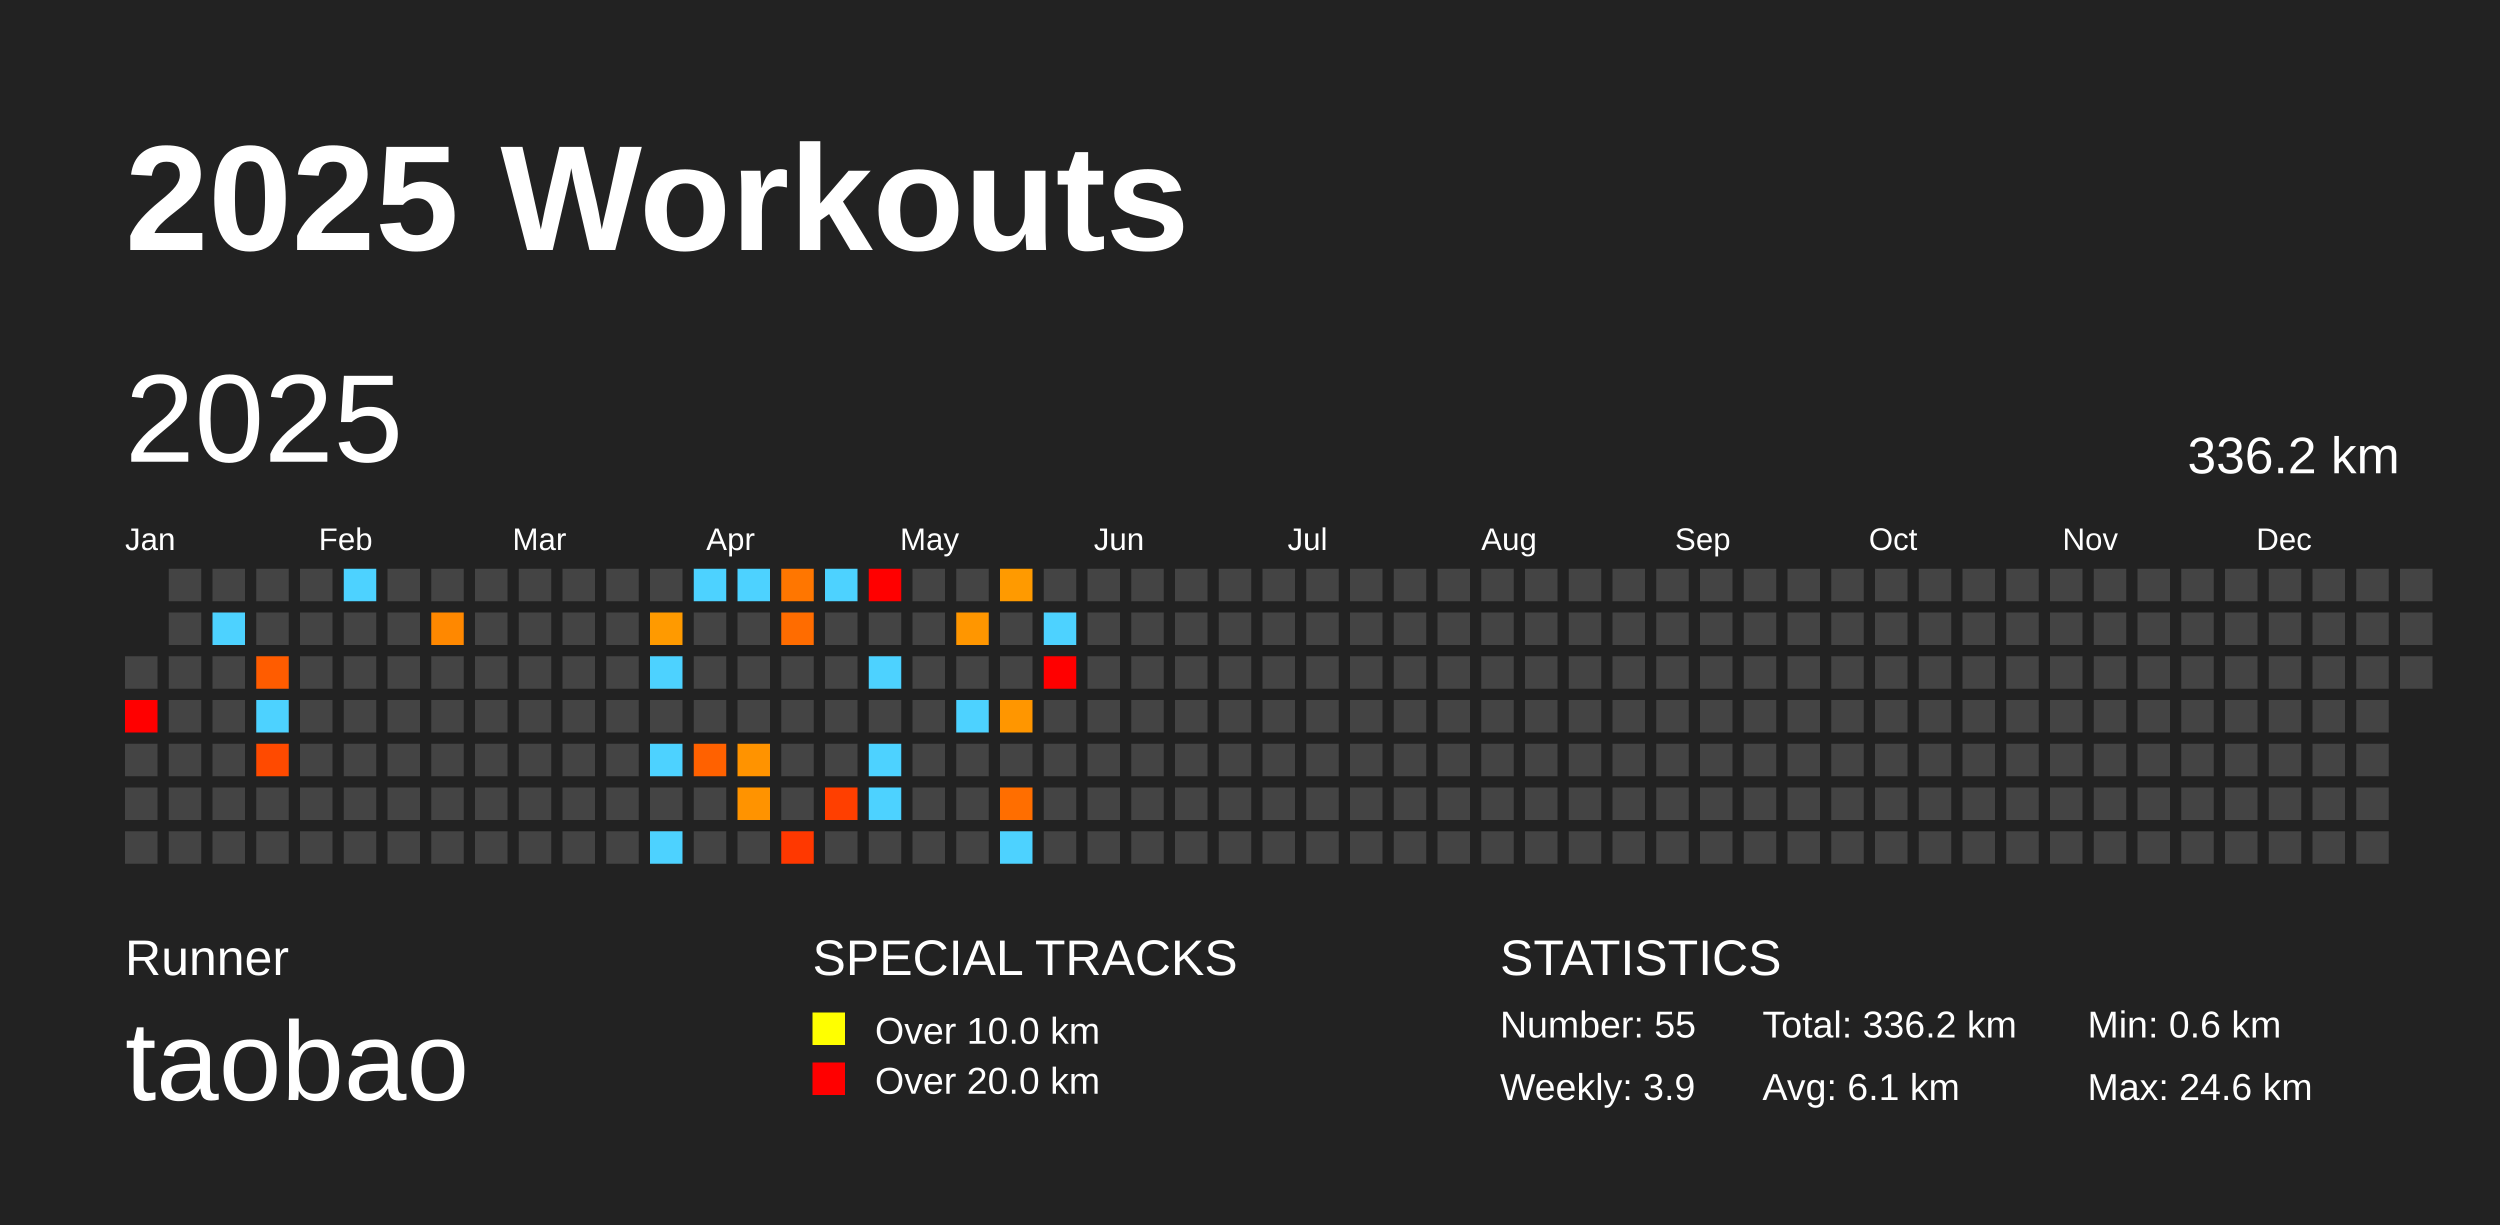
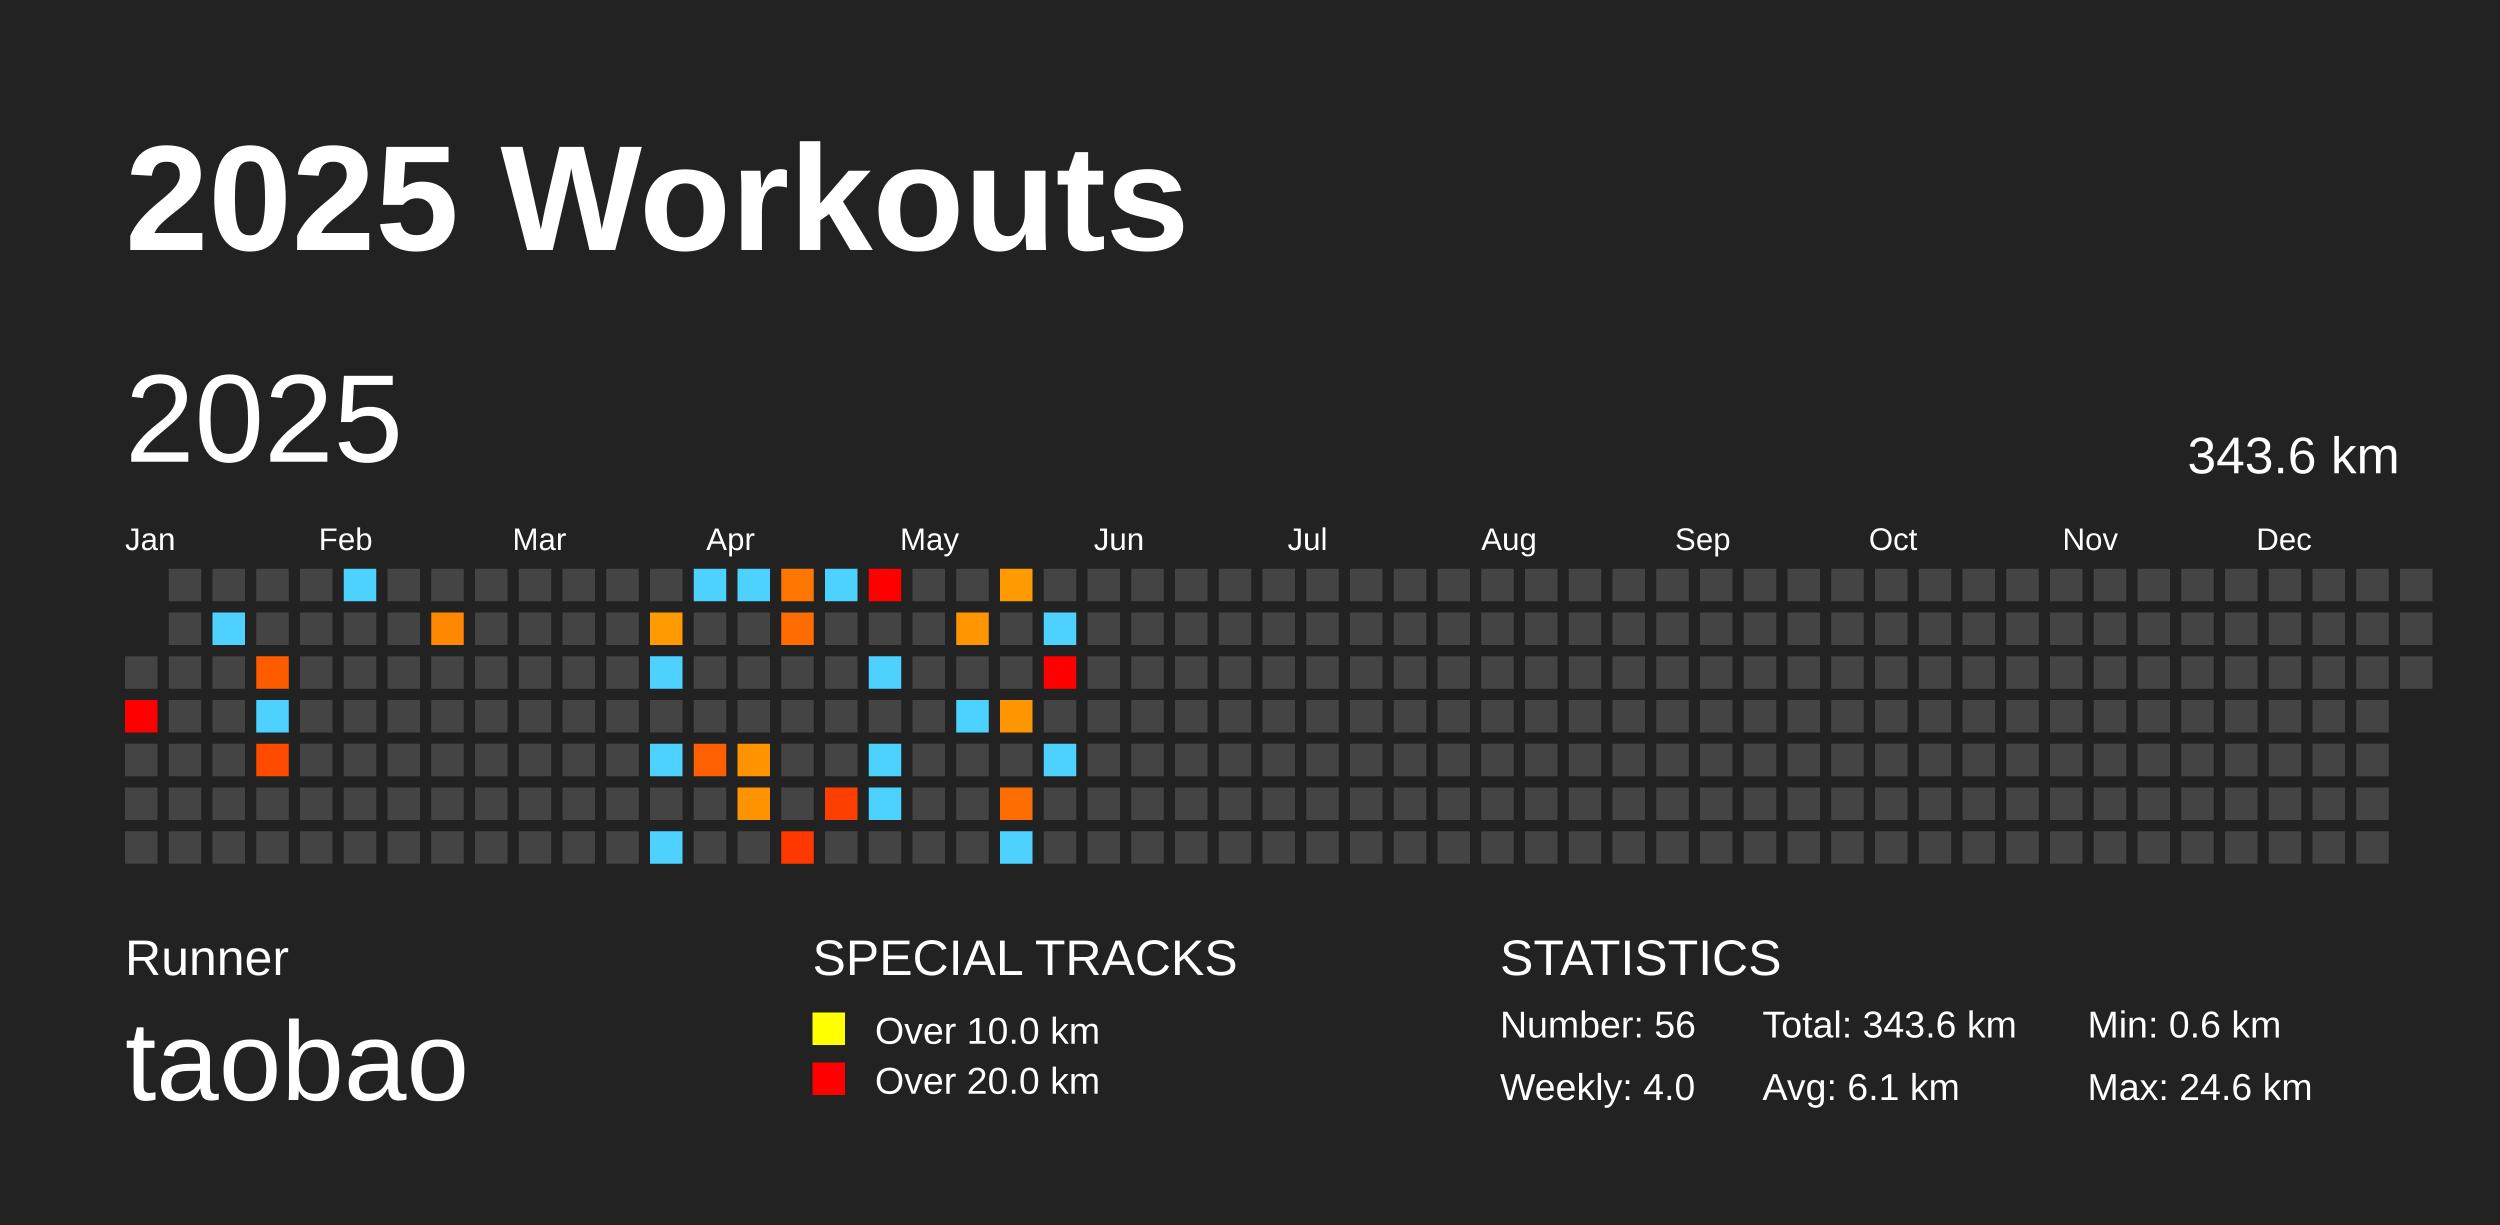
<svg xmlns="http://www.w3.org/2000/svg" baseProfile="full" height="98mm" version="1.1" viewBox="0,0,200,98" width="200mm">
  <defs />
  <rect fill="#222222" height="98" width="200" x="0" y="0" />
  <text fill="#FFFFFF" style="font-size:12px; font-family:Arial; font-weight:bold;" x="10" y="20">2025 Workouts</text>
  <text fill="#FFFFFF" style="font-size:4px; font-family:Arial" x="10" y="78">Runner</text>
  <text fill="#FFFFFF" style="font-size:9px; font-family:Arial" x="10" y="88">taobao</text>
  <text fill="#FFFFFF" style="font-size:4px; font-family:Arial" x="65" y="78">SPECIAL TRACKS</text>
  <rect fill="yellow" height="2.6" width="2.6" x="65" y="81" />
  <text fill="#FFFFFF" style="font-size:3px; font-family:Arial" x="70" y="83.5">Over 10.0 km</text>
  <rect fill="red" height="2.6" width="2.6" x="65" y="85" />
  <text fill="#FFFFFF" style="font-size:3px; font-family:Arial" x="70" y="87.5">Over 20.0 km</text>
  <text fill="#FFFFFF" style="font-size:4px; font-family:Arial" x="120" y="78">STATISTICS</text>
-   <text fill="#FFFFFF" style="font-size:3px; font-family:Arial" x="120" y="83">Number: 55</text>
-   <text fill="#FFFFFF" style="font-size:3px; font-family:Arial" x="120" y="88">Weekly: 3.9</text>
-   <text fill="#FFFFFF" style="font-size:3px; font-family:Arial" x="141" y="83">Total: 336.2 km</text>
+   <text fill="#FFFFFF" style="font-size:3px; font-family:Arial" x="120" y="83">Number: 56</text>
+   <text fill="#FFFFFF" style="font-size:3px; font-family:Arial" x="120" y="88">Weekly: 4.0</text>
+   <text fill="#FFFFFF" style="font-size:3px; font-family:Arial" x="141" y="83">Total: 343.6 km</text>
  <text fill="#FFFFFF" style="font-size:3px; font-family:Arial" x="141" y="88">Avg: 6.1 km</text>
  <text fill="#FFFFFF" style="font-size:3px; font-family:Arial" x="167" y="83">Min: 0.6 km</text>
  <text fill="#FFFFFF" style="font-size:3px; font-family:Arial" x="167" y="88">Max: 24.6 km</text>
  <text dominant-baseline="hanging" fill="#FFFFFF" style="font-size:10.0px; font-family:Arial;" x="10" y="30">2025</text>
-   <text dominant-baseline="hanging" fill="#FFFFFF" style="font-size:4.125px; font-family:Arial;" x="175" y="35">336.2 km</text>
+   <text dominant-baseline="hanging" fill="#FFFFFF" style="font-size:4.125px; font-family:Arial;" x="175" y="35">343.6 km</text>
  <text fill="#FFFFFF" style="font-size:2.5px; font-family:Arial" x="10.0" y="44">Jan</text>
  <text fill="#FFFFFF" style="font-size:2.5px; font-family:Arial" x="25.5" y="44">Feb</text>
  <text fill="#FFFFFF" style="font-size:2.5px; font-family:Arial" x="41.0" y="44">Mar</text>
  <text fill="#FFFFFF" style="font-size:2.5px; font-family:Arial" x="56.5" y="44">Apr</text>
  <text fill="#FFFFFF" style="font-size:2.5px; font-family:Arial" x="72.0" y="44">May</text>
  <text fill="#FFFFFF" style="font-size:2.5px; font-family:Arial" x="87.5" y="44">Jun</text>
  <text fill="#FFFFFF" style="font-size:2.5px; font-family:Arial" x="103.0" y="44">Jul</text>
  <text fill="#FFFFFF" style="font-size:2.5px; font-family:Arial" x="118.5" y="44">Aug</text>
  <text fill="#FFFFFF" style="font-size:2.5px; font-family:Arial" x="134.0" y="44">Sep</text>
  <text fill="#FFFFFF" style="font-size:2.5px; font-family:Arial" x="149.5" y="44">Oct</text>
  <text fill="#FFFFFF" style="font-size:2.5px; font-family:Arial" x="165.0" y="44">Nov</text>
  <text fill="#FFFFFF" style="font-size:2.5px; font-family:Arial" x="180.5" y="44">Dec</text>
  <rect fill="#444444" height="2.6" width="2.6" x="10.0" y="52.5" />
  <rect fill="red" height="2.6" width="2.6" x="10.0" y="56.0" />
  <rect fill="#444444" height="2.6" width="2.6" x="10.0" y="59.5" />
  <rect fill="#444444" height="2.6" width="2.6" x="10.0" y="63.0" />
  <rect fill="#444444" height="2.6" width="2.6" x="10.0" y="66.5" />
  <rect fill="#444444" height="2.6" width="2.6" x="13.5" y="45.5" />
  <rect fill="#444444" height="2.6" width="2.6" x="13.5" y="49.0" />
  <rect fill="#444444" height="2.6" width="2.6" x="13.5" y="52.5" />
  <rect fill="#444444" height="2.6" width="2.6" x="13.5" y="56.0" />
  <rect fill="#444444" height="2.6" width="2.6" x="13.5" y="59.5" />
  <rect fill="#444444" height="2.6" width="2.6" x="13.5" y="63.0" />
  <rect fill="#444444" height="2.6" width="2.6" x="13.5" y="66.5" />
  <rect fill="#444444" height="2.6" width="2.6" x="17.0" y="45.5" />
  <rect fill="#4dd2ff" height="2.6" width="2.6" x="17.0" y="49.0" />
  <rect fill="#444444" height="2.6" width="2.6" x="17.0" y="52.5" />
  <rect fill="#444444" height="2.6" width="2.6" x="17.0" y="56.0" />
  <rect fill="#444444" height="2.6" width="2.6" x="17.0" y="59.5" />
  <rect fill="#444444" height="2.6" width="2.6" x="17.0" y="63.0" />
  <rect fill="#444444" height="2.6" width="2.6" x="17.0" y="66.5" />
  <rect fill="#444444" height="2.6" width="2.6" x="20.5" y="45.5" />
  <rect fill="#444444" height="2.6" width="2.6" x="20.5" y="49.0" />
  <rect fill="#ff5c00" height="2.6" width="2.6" x="20.5" y="52.5" />
  <rect fill="#4dd2ff" height="2.6" width="2.6" x="20.5" y="56.0" />
  <rect fill="#ff4a00" height="2.6" width="2.6" x="20.5" y="59.5" />
  <rect fill="#444444" height="2.6" width="2.6" x="20.5" y="63.0" />
  <rect fill="#444444" height="2.6" width="2.6" x="20.5" y="66.5" />
  <rect fill="#444444" height="2.6" width="2.6" x="24.0" y="45.5" />
  <rect fill="#444444" height="2.6" width="2.6" x="24.0" y="49.0" />
  <rect fill="#444444" height="2.6" width="2.6" x="24.0" y="52.5" />
  <rect fill="#444444" height="2.6" width="2.6" x="24.0" y="56.0" />
  <rect fill="#444444" height="2.6" width="2.6" x="24.0" y="59.5" />
  <rect fill="#444444" height="2.6" width="2.6" x="24.0" y="63.0" />
  <rect fill="#444444" height="2.6" width="2.6" x="24.0" y="66.5" />
  <rect fill="#4dd2ff" height="2.6" width="2.6" x="27.5" y="45.5" />
  <rect fill="#444444" height="2.6" width="2.6" x="27.5" y="49.0" />
  <rect fill="#444444" height="2.6" width="2.6" x="27.5" y="52.5" />
  <rect fill="#444444" height="2.6" width="2.6" x="27.5" y="56.0" />
  <rect fill="#444444" height="2.6" width="2.6" x="27.5" y="59.5" />
  <rect fill="#444444" height="2.6" width="2.6" x="27.5" y="63.0" />
  <rect fill="#444444" height="2.6" width="2.6" x="27.5" y="66.5" />
  <rect fill="#444444" height="2.6" width="2.6" x="31.0" y="45.5" />
  <rect fill="#444444" height="2.6" width="2.6" x="31.0" y="49.0" />
  <rect fill="#444444" height="2.6" width="2.6" x="31.0" y="52.5" />
  <rect fill="#444444" height="2.6" width="2.6" x="31.0" y="56.0" />
  <rect fill="#444444" height="2.6" width="2.6" x="31.0" y="59.5" />
  <rect fill="#444444" height="2.6" width="2.6" x="31.0" y="63.0" />
  <rect fill="#444444" height="2.6" width="2.6" x="31.0" y="66.5" />
  <rect fill="#444444" height="2.6" width="2.6" x="34.5" y="45.5" />
  <rect fill="#ff8800" height="2.6" width="2.6" x="34.5" y="49.0" />
  <rect fill="#444444" height="2.6" width="2.6" x="34.5" y="52.5" />
  <rect fill="#444444" height="2.6" width="2.6" x="34.5" y="56.0" />
  <rect fill="#444444" height="2.6" width="2.6" x="34.5" y="59.5" />
  <rect fill="#444444" height="2.6" width="2.6" x="34.5" y="63.0" />
  <rect fill="#444444" height="2.6" width="2.6" x="34.5" y="66.5" />
  <rect fill="#444444" height="2.6" width="2.6" x="38.0" y="45.5" />
  <rect fill="#444444" height="2.6" width="2.6" x="38.0" y="49.0" />
  <rect fill="#444444" height="2.6" width="2.6" x="38.0" y="52.5" />
  <rect fill="#444444" height="2.6" width="2.6" x="38.0" y="56.0" />
  <rect fill="#444444" height="2.6" width="2.6" x="38.0" y="59.5" />
  <rect fill="#444444" height="2.6" width="2.6" x="38.0" y="63.0" />
  <rect fill="#444444" height="2.6" width="2.6" x="38.0" y="66.5" />
  <rect fill="#444444" height="2.6" width="2.6" x="41.5" y="45.5" />
  <rect fill="#444444" height="2.6" width="2.6" x="41.5" y="49.0" />
  <rect fill="#444444" height="2.6" width="2.6" x="41.5" y="52.5" />
  <rect fill="#444444" height="2.6" width="2.6" x="41.5" y="56.0" />
  <rect fill="#444444" height="2.6" width="2.6" x="41.5" y="59.5" />
  <rect fill="#444444" height="2.6" width="2.6" x="41.5" y="63.0" />
  <rect fill="#444444" height="2.6" width="2.6" x="41.5" y="66.5" />
  <rect fill="#444444" height="2.6" width="2.6" x="45.0" y="45.5" />
  <rect fill="#444444" height="2.6" width="2.6" x="45.0" y="49.0" />
  <rect fill="#444444" height="2.6" width="2.6" x="45.0" y="52.5" />
  <rect fill="#444444" height="2.6" width="2.6" x="45.0" y="56.0" />
  <rect fill="#444444" height="2.6" width="2.6" x="45.0" y="59.5" />
  <rect fill="#444444" height="2.6" width="2.6" x="45.0" y="63.0" />
  <rect fill="#444444" height="2.6" width="2.6" x="45.0" y="66.5" />
  <rect fill="#444444" height="2.6" width="2.6" x="48.5" y="45.5" />
  <rect fill="#444444" height="2.6" width="2.6" x="48.5" y="49.0" />
  <rect fill="#444444" height="2.6" width="2.6" x="48.5" y="52.5" />
  <rect fill="#444444" height="2.6" width="2.6" x="48.5" y="56.0" />
  <rect fill="#444444" height="2.6" width="2.6" x="48.5" y="59.5" />
  <rect fill="#444444" height="2.6" width="2.6" x="48.5" y="63.0" />
  <rect fill="#444444" height="2.6" width="2.6" x="48.5" y="66.5" />
  <rect fill="#444444" height="2.6" width="2.6" x="52.0" y="45.5" />
  <rect fill="#ff9a00" height="2.6" width="2.6" x="52.0" y="49.0" />
  <rect fill="#4dd2ff" height="2.6" width="2.6" x="52.0" y="52.5" />
  <rect fill="#444444" height="2.6" width="2.6" x="52.0" y="56.0" />
  <rect fill="#4dd2ff" height="2.6" width="2.6" x="52.0" y="59.5" />
  <rect fill="#444444" height="2.6" width="2.6" x="52.0" y="63.0" />
  <rect fill="#4dd2ff" height="2.6" width="2.6" x="52.0" y="66.5" />
  <rect fill="#4dd2ff" height="2.6" width="2.6" x="55.5" y="45.5" />
  <rect fill="#444444" height="2.6" width="2.6" x="55.5" y="49.0" />
  <rect fill="#444444" height="2.6" width="2.6" x="55.5" y="52.5" />
  <rect fill="#444444" height="2.6" width="2.6" x="55.5" y="56.0" />
  <rect fill="#ff6100" height="2.6" width="2.6" x="55.5" y="59.5" />
  <rect fill="#444444" height="2.6" width="2.6" x="55.5" y="63.0" />
  <rect fill="#444444" height="2.6" width="2.6" x="55.5" y="66.5" />
  <rect fill="#4dd2ff" height="2.6" width="2.6" x="59.0" y="45.5" />
  <rect fill="#444444" height="2.6" width="2.6" x="59.0" y="49.0" />
  <rect fill="#444444" height="2.6" width="2.6" x="59.0" y="52.5" />
  <rect fill="#444444" height="2.6" width="2.6" x="59.0" y="56.0" />
  <rect fill="#ff9300" height="2.6" width="2.6" x="59.0" y="59.5" />
  <rect fill="#ff9300" height="2.6" width="2.6" x="59.0" y="63.0" />
  <rect fill="#444444" height="2.6" width="2.6" x="59.0" y="66.5" />
  <rect fill="#ff7600" height="2.6" width="2.6" x="62.5" y="45.5" />
  <rect fill="#ff6c00" height="2.6" width="2.6" x="62.5" y="49.0" />
  <rect fill="#444444" height="2.6" width="2.6" x="62.5" y="52.5" />
  <rect fill="#444444" height="2.6" width="2.6" x="62.5" y="56.0" />
  <rect fill="#444444" height="2.6" width="2.6" x="62.5" y="59.5" />
  <rect fill="#444444" height="2.6" width="2.6" x="62.5" y="63.0" />
  <rect fill="#ff3800" height="2.6" width="2.6" x="62.5" y="66.5" />
  <rect fill="#4dd2ff" height="2.6" width="2.6" x="66.0" y="45.5" />
  <rect fill="#444444" height="2.6" width="2.6" x="66.0" y="49.0" />
  <rect fill="#444444" height="2.6" width="2.6" x="66.0" y="52.5" />
  <rect fill="#444444" height="2.6" width="2.6" x="66.0" y="56.0" />
  <rect fill="#444444" height="2.6" width="2.6" x="66.0" y="59.5" />
  <rect fill="#ff3f00" height="2.6" width="2.6" x="66.0" y="63.0" />
  <rect fill="#444444" height="2.6" width="2.6" x="66.0" y="66.5" />
  <rect fill="red" height="2.6" width="2.6" x="69.5" y="45.5" />
  <rect fill="#444444" height="2.6" width="2.6" x="69.5" y="49.0" />
  <rect fill="#4dd2ff" height="2.6" width="2.6" x="69.5" y="52.5" />
  <rect fill="#444444" height="2.6" width="2.6" x="69.5" y="56.0" />
  <rect fill="#4dd2ff" height="2.6" width="2.6" x="69.5" y="59.5" />
  <rect fill="#4dd2ff" height="2.6" width="2.6" x="69.5" y="63.0" />
  <rect fill="#444444" height="2.6" width="2.6" x="69.5" y="66.5" />
  <rect fill="#444444" height="2.6" width="2.6" x="73.0" y="45.5" />
  <rect fill="#444444" height="2.6" width="2.6" x="73.0" y="49.0" />
  <rect fill="#444444" height="2.6" width="2.6" x="73.0" y="52.5" />
  <rect fill="#444444" height="2.6" width="2.6" x="73.0" y="56.0" />
  <rect fill="#444444" height="2.6" width="2.6" x="73.0" y="59.5" />
  <rect fill="#444444" height="2.6" width="2.6" x="73.0" y="63.0" />
  <rect fill="#444444" height="2.6" width="2.6" x="73.0" y="66.5" />
  <rect fill="#444444" height="2.6" width="2.6" x="76.5" y="45.5" />
  <rect fill="#ff9600" height="2.6" width="2.6" x="76.5" y="49.0" />
  <rect fill="#444444" height="2.6" width="2.6" x="76.5" y="52.5" />
  <rect fill="#4dd2ff" height="2.6" width="2.6" x="76.5" y="56.0" />
  <rect fill="#444444" height="2.6" width="2.6" x="76.5" y="59.5" />
  <rect fill="#444444" height="2.6" width="2.6" x="76.5" y="63.0" />
  <rect fill="#444444" height="2.6" width="2.6" x="76.5" y="66.5" />
  <rect fill="#ff9a00" height="2.6" width="2.6" x="80.0" y="45.5" />
  <rect fill="#444444" height="2.6" width="2.6" x="80.0" y="49.0" />
  <rect fill="#444444" height="2.6" width="2.6" x="80.0" y="52.5" />
  <rect fill="#ff9600" height="2.6" width="2.6" x="80.0" y="56.0" />
  <rect fill="#444444" height="2.6" width="2.6" x="80.0" y="59.5" />
  <rect fill="#ff6e00" height="2.6" width="2.6" x="80.0" y="63.0" />
  <rect fill="#4dd2ff" height="2.6" width="2.6" x="80.0" y="66.5" />
  <rect fill="#444444" height="2.6" width="2.6" x="83.5" y="45.5" />
  <rect fill="#4dd2ff" height="2.6" width="2.6" x="83.5" y="49.0" />
  <rect fill="red" height="2.6" width="2.6" x="83.5" y="52.5" />
  <rect fill="#444444" height="2.6" width="2.6" x="83.5" y="56.0" />
-   <rect fill="#444444" height="2.6" width="2.6" x="83.5" y="59.5" />
+   <rect fill="#4dd2ff" height="2.6" width="2.6" x="83.5" y="59.5" />
  <rect fill="#444444" height="2.6" width="2.6" x="83.5" y="63.0" />
  <rect fill="#444444" height="2.6" width="2.6" x="83.5" y="66.5" />
  <rect fill="#444444" height="2.6" width="2.6" x="87.0" y="45.5" />
  <rect fill="#444444" height="2.6" width="2.6" x="87.0" y="49.0" />
  <rect fill="#444444" height="2.6" width="2.6" x="87.0" y="52.5" />
  <rect fill="#444444" height="2.6" width="2.6" x="87.0" y="56.0" />
  <rect fill="#444444" height="2.6" width="2.6" x="87.0" y="59.5" />
  <rect fill="#444444" height="2.6" width="2.6" x="87.0" y="63.0" />
  <rect fill="#444444" height="2.6" width="2.6" x="87.0" y="66.5" />
  <rect fill="#444444" height="2.6" width="2.6" x="90.5" y="45.5" />
  <rect fill="#444444" height="2.6" width="2.6" x="90.5" y="49.0" />
  <rect fill="#444444" height="2.6" width="2.6" x="90.5" y="52.5" />
  <rect fill="#444444" height="2.6" width="2.6" x="90.5" y="56.0" />
  <rect fill="#444444" height="2.6" width="2.6" x="90.5" y="59.5" />
  <rect fill="#444444" height="2.6" width="2.6" x="90.5" y="63.0" />
  <rect fill="#444444" height="2.6" width="2.6" x="90.5" y="66.5" />
  <rect fill="#444444" height="2.6" width="2.6" x="94.0" y="45.5" />
  <rect fill="#444444" height="2.6" width="2.6" x="94.0" y="49.0" />
  <rect fill="#444444" height="2.6" width="2.6" x="94.0" y="52.5" />
  <rect fill="#444444" height="2.6" width="2.6" x="94.0" y="56.0" />
  <rect fill="#444444" height="2.6" width="2.6" x="94.0" y="59.5" />
  <rect fill="#444444" height="2.6" width="2.6" x="94.0" y="63.0" />
  <rect fill="#444444" height="2.6" width="2.6" x="94.0" y="66.5" />
  <rect fill="#444444" height="2.6" width="2.6" x="97.5" y="45.5" />
  <rect fill="#444444" height="2.6" width="2.6" x="97.5" y="49.0" />
  <rect fill="#444444" height="2.6" width="2.6" x="97.5" y="52.5" />
  <rect fill="#444444" height="2.6" width="2.6" x="97.5" y="56.0" />
  <rect fill="#444444" height="2.6" width="2.6" x="97.5" y="59.5" />
  <rect fill="#444444" height="2.6" width="2.6" x="97.5" y="63.0" />
  <rect fill="#444444" height="2.6" width="2.6" x="97.5" y="66.5" />
  <rect fill="#444444" height="2.6" width="2.6" x="101.0" y="45.5" />
  <rect fill="#444444" height="2.6" width="2.6" x="101.0" y="49.0" />
  <rect fill="#444444" height="2.6" width="2.6" x="101.0" y="52.5" />
  <rect fill="#444444" height="2.6" width="2.6" x="101.0" y="56.0" />
  <rect fill="#444444" height="2.6" width="2.6" x="101.0" y="59.5" />
  <rect fill="#444444" height="2.6" width="2.6" x="101.0" y="63.0" />
  <rect fill="#444444" height="2.6" width="2.6" x="101.0" y="66.5" />
  <rect fill="#444444" height="2.6" width="2.6" x="104.5" y="45.5" />
  <rect fill="#444444" height="2.6" width="2.6" x="104.5" y="49.0" />
  <rect fill="#444444" height="2.6" width="2.6" x="104.5" y="52.5" />
  <rect fill="#444444" height="2.6" width="2.6" x="104.5" y="56.0" />
  <rect fill="#444444" height="2.6" width="2.6" x="104.5" y="59.5" />
  <rect fill="#444444" height="2.6" width="2.6" x="104.5" y="63.0" />
  <rect fill="#444444" height="2.6" width="2.6" x="104.5" y="66.5" />
  <rect fill="#444444" height="2.6" width="2.6" x="108.0" y="45.5" />
  <rect fill="#444444" height="2.6" width="2.6" x="108.0" y="49.0" />
  <rect fill="#444444" height="2.6" width="2.6" x="108.0" y="52.5" />
  <rect fill="#444444" height="2.6" width="2.6" x="108.0" y="56.0" />
  <rect fill="#444444" height="2.6" width="2.6" x="108.0" y="59.5" />
  <rect fill="#444444" height="2.6" width="2.6" x="108.0" y="63.0" />
  <rect fill="#444444" height="2.6" width="2.6" x="108.0" y="66.5" />
  <rect fill="#444444" height="2.6" width="2.6" x="111.5" y="45.5" />
  <rect fill="#444444" height="2.6" width="2.6" x="111.5" y="49.0" />
  <rect fill="#444444" height="2.6" width="2.6" x="111.5" y="52.5" />
  <rect fill="#444444" height="2.6" width="2.6" x="111.5" y="56.0" />
  <rect fill="#444444" height="2.6" width="2.6" x="111.5" y="59.5" />
  <rect fill="#444444" height="2.6" width="2.6" x="111.5" y="63.0" />
  <rect fill="#444444" height="2.6" width="2.6" x="111.5" y="66.5" />
  <rect fill="#444444" height="2.6" width="2.6" x="115.0" y="45.5" />
  <rect fill="#444444" height="2.6" width="2.6" x="115.0" y="49.0" />
  <rect fill="#444444" height="2.6" width="2.6" x="115.0" y="52.5" />
  <rect fill="#444444" height="2.6" width="2.6" x="115.0" y="56.0" />
  <rect fill="#444444" height="2.6" width="2.6" x="115.0" y="59.5" />
  <rect fill="#444444" height="2.6" width="2.6" x="115.0" y="63.0" />
  <rect fill="#444444" height="2.6" width="2.6" x="115.0" y="66.5" />
  <rect fill="#444444" height="2.6" width="2.6" x="118.5" y="45.5" />
  <rect fill="#444444" height="2.6" width="2.6" x="118.5" y="49.0" />
  <rect fill="#444444" height="2.6" width="2.6" x="118.5" y="52.5" />
  <rect fill="#444444" height="2.6" width="2.6" x="118.5" y="56.0" />
  <rect fill="#444444" height="2.6" width="2.6" x="118.5" y="59.5" />
  <rect fill="#444444" height="2.6" width="2.6" x="118.5" y="63.0" />
  <rect fill="#444444" height="2.6" width="2.6" x="118.5" y="66.5" />
  <rect fill="#444444" height="2.6" width="2.6" x="122.0" y="45.5" />
  <rect fill="#444444" height="2.6" width="2.6" x="122.0" y="49.0" />
  <rect fill="#444444" height="2.6" width="2.6" x="122.0" y="52.5" />
  <rect fill="#444444" height="2.6" width="2.6" x="122.0" y="56.0" />
  <rect fill="#444444" height="2.6" width="2.6" x="122.0" y="59.5" />
  <rect fill="#444444" height="2.6" width="2.6" x="122.0" y="63.0" />
  <rect fill="#444444" height="2.6" width="2.6" x="122.0" y="66.5" />
  <rect fill="#444444" height="2.6" width="2.6" x="125.5" y="45.5" />
  <rect fill="#444444" height="2.6" width="2.6" x="125.5" y="49.0" />
  <rect fill="#444444" height="2.6" width="2.6" x="125.5" y="52.5" />
  <rect fill="#444444" height="2.6" width="2.6" x="125.5" y="56.0" />
  <rect fill="#444444" height="2.6" width="2.6" x="125.5" y="59.5" />
  <rect fill="#444444" height="2.6" width="2.6" x="125.5" y="63.0" />
  <rect fill="#444444" height="2.6" width="2.6" x="125.5" y="66.5" />
  <rect fill="#444444" height="2.6" width="2.6" x="129.0" y="45.5" />
  <rect fill="#444444" height="2.6" width="2.6" x="129.0" y="49.0" />
  <rect fill="#444444" height="2.6" width="2.6" x="129.0" y="52.5" />
  <rect fill="#444444" height="2.6" width="2.6" x="129.0" y="56.0" />
  <rect fill="#444444" height="2.6" width="2.6" x="129.0" y="59.5" />
  <rect fill="#444444" height="2.6" width="2.6" x="129.0" y="63.0" />
  <rect fill="#444444" height="2.6" width="2.6" x="129.0" y="66.5" />
  <rect fill="#444444" height="2.6" width="2.6" x="132.5" y="45.5" />
  <rect fill="#444444" height="2.6" width="2.6" x="132.5" y="49.0" />
  <rect fill="#444444" height="2.6" width="2.6" x="132.5" y="52.5" />
  <rect fill="#444444" height="2.6" width="2.6" x="132.5" y="56.0" />
  <rect fill="#444444" height="2.6" width="2.6" x="132.5" y="59.5" />
  <rect fill="#444444" height="2.6" width="2.6" x="132.5" y="63.0" />
  <rect fill="#444444" height="2.6" width="2.6" x="132.5" y="66.5" />
  <rect fill="#444444" height="2.6" width="2.6" x="136.0" y="45.5" />
  <rect fill="#444444" height="2.6" width="2.6" x="136.0" y="49.0" />
  <rect fill="#444444" height="2.6" width="2.6" x="136.0" y="52.5" />
  <rect fill="#444444" height="2.6" width="2.6" x="136.0" y="56.0" />
  <rect fill="#444444" height="2.6" width="2.6" x="136.0" y="59.5" />
  <rect fill="#444444" height="2.6" width="2.6" x="136.0" y="63.0" />
  <rect fill="#444444" height="2.6" width="2.6" x="136.0" y="66.5" />
  <rect fill="#444444" height="2.6" width="2.6" x="139.5" y="45.5" />
  <rect fill="#444444" height="2.6" width="2.6" x="139.5" y="49.0" />
  <rect fill="#444444" height="2.6" width="2.6" x="139.5" y="52.5" />
  <rect fill="#444444" height="2.6" width="2.6" x="139.5" y="56.0" />
  <rect fill="#444444" height="2.6" width="2.6" x="139.5" y="59.5" />
  <rect fill="#444444" height="2.6" width="2.6" x="139.5" y="63.0" />
  <rect fill="#444444" height="2.6" width="2.6" x="139.5" y="66.5" />
  <rect fill="#444444" height="2.6" width="2.6" x="143.0" y="45.5" />
  <rect fill="#444444" height="2.6" width="2.6" x="143.0" y="49.0" />
  <rect fill="#444444" height="2.6" width="2.6" x="143.0" y="52.5" />
  <rect fill="#444444" height="2.6" width="2.6" x="143.0" y="56.0" />
  <rect fill="#444444" height="2.6" width="2.6" x="143.0" y="59.5" />
  <rect fill="#444444" height="2.6" width="2.6" x="143.0" y="63.0" />
  <rect fill="#444444" height="2.6" width="2.6" x="143.0" y="66.5" />
  <rect fill="#444444" height="2.6" width="2.6" x="146.5" y="45.5" />
  <rect fill="#444444" height="2.6" width="2.6" x="146.5" y="49.0" />
  <rect fill="#444444" height="2.6" width="2.6" x="146.5" y="52.5" />
  <rect fill="#444444" height="2.6" width="2.6" x="146.5" y="56.0" />
  <rect fill="#444444" height="2.6" width="2.6" x="146.5" y="59.5" />
  <rect fill="#444444" height="2.6" width="2.6" x="146.5" y="63.0" />
  <rect fill="#444444" height="2.6" width="2.6" x="146.5" y="66.5" />
  <rect fill="#444444" height="2.6" width="2.6" x="150.0" y="45.5" />
  <rect fill="#444444" height="2.6" width="2.6" x="150.0" y="49.0" />
  <rect fill="#444444" height="2.6" width="2.6" x="150.0" y="52.5" />
  <rect fill="#444444" height="2.6" width="2.6" x="150.0" y="56.0" />
  <rect fill="#444444" height="2.6" width="2.6" x="150.0" y="59.5" />
  <rect fill="#444444" height="2.6" width="2.6" x="150.0" y="63.0" />
  <rect fill="#444444" height="2.6" width="2.6" x="150.0" y="66.5" />
  <rect fill="#444444" height="2.6" width="2.6" x="153.5" y="45.5" />
  <rect fill="#444444" height="2.6" width="2.6" x="153.5" y="49.0" />
  <rect fill="#444444" height="2.6" width="2.6" x="153.5" y="52.5" />
  <rect fill="#444444" height="2.6" width="2.6" x="153.5" y="56.0" />
  <rect fill="#444444" height="2.6" width="2.6" x="153.5" y="59.5" />
  <rect fill="#444444" height="2.6" width="2.6" x="153.5" y="63.0" />
  <rect fill="#444444" height="2.6" width="2.6" x="153.5" y="66.5" />
  <rect fill="#444444" height="2.6" width="2.6" x="157.0" y="45.5" />
  <rect fill="#444444" height="2.6" width="2.6" x="157.0" y="49.0" />
  <rect fill="#444444" height="2.6" width="2.6" x="157.0" y="52.5" />
  <rect fill="#444444" height="2.6" width="2.6" x="157.0" y="56.0" />
  <rect fill="#444444" height="2.6" width="2.6" x="157.0" y="59.5" />
  <rect fill="#444444" height="2.6" width="2.6" x="157.0" y="63.0" />
  <rect fill="#444444" height="2.6" width="2.6" x="157.0" y="66.5" />
  <rect fill="#444444" height="2.6" width="2.6" x="160.5" y="45.5" />
  <rect fill="#444444" height="2.6" width="2.6" x="160.5" y="49.0" />
  <rect fill="#444444" height="2.6" width="2.6" x="160.5" y="52.5" />
  <rect fill="#444444" height="2.6" width="2.6" x="160.5" y="56.0" />
  <rect fill="#444444" height="2.6" width="2.6" x="160.5" y="59.5" />
  <rect fill="#444444" height="2.6" width="2.6" x="160.5" y="63.0" />
  <rect fill="#444444" height="2.6" width="2.6" x="160.5" y="66.5" />
  <rect fill="#444444" height="2.6" width="2.6" x="164.0" y="45.5" />
  <rect fill="#444444" height="2.6" width="2.6" x="164.0" y="49.0" />
  <rect fill="#444444" height="2.6" width="2.6" x="164.0" y="52.5" />
  <rect fill="#444444" height="2.6" width="2.6" x="164.0" y="56.0" />
  <rect fill="#444444" height="2.6" width="2.6" x="164.0" y="59.5" />
  <rect fill="#444444" height="2.6" width="2.6" x="164.0" y="63.0" />
  <rect fill="#444444" height="2.6" width="2.6" x="164.0" y="66.5" />
  <rect fill="#444444" height="2.6" width="2.6" x="167.5" y="45.5" />
  <rect fill="#444444" height="2.6" width="2.6" x="167.5" y="49.0" />
  <rect fill="#444444" height="2.6" width="2.6" x="167.5" y="52.5" />
  <rect fill="#444444" height="2.6" width="2.6" x="167.5" y="56.0" />
  <rect fill="#444444" height="2.6" width="2.6" x="167.5" y="59.5" />
  <rect fill="#444444" height="2.6" width="2.6" x="167.5" y="63.0" />
  <rect fill="#444444" height="2.6" width="2.6" x="167.5" y="66.5" />
  <rect fill="#444444" height="2.6" width="2.6" x="171.0" y="45.5" />
  <rect fill="#444444" height="2.6" width="2.6" x="171.0" y="49.0" />
  <rect fill="#444444" height="2.6" width="2.6" x="171.0" y="52.5" />
  <rect fill="#444444" height="2.6" width="2.6" x="171.0" y="56.0" />
  <rect fill="#444444" height="2.6" width="2.6" x="171.0" y="59.5" />
  <rect fill="#444444" height="2.6" width="2.6" x="171.0" y="63.0" />
  <rect fill="#444444" height="2.6" width="2.6" x="171.0" y="66.5" />
  <rect fill="#444444" height="2.6" width="2.6" x="174.5" y="45.5" />
  <rect fill="#444444" height="2.6" width="2.6" x="174.5" y="49.0" />
  <rect fill="#444444" height="2.6" width="2.6" x="174.5" y="52.5" />
  <rect fill="#444444" height="2.6" width="2.6" x="174.5" y="56.0" />
  <rect fill="#444444" height="2.6" width="2.6" x="174.5" y="59.5" />
  <rect fill="#444444" height="2.6" width="2.6" x="174.5" y="63.0" />
  <rect fill="#444444" height="2.6" width="2.6" x="174.5" y="66.5" />
  <rect fill="#444444" height="2.6" width="2.6" x="178.0" y="45.5" />
  <rect fill="#444444" height="2.6" width="2.6" x="178.0" y="49.0" />
  <rect fill="#444444" height="2.6" width="2.6" x="178.0" y="52.5" />
  <rect fill="#444444" height="2.6" width="2.6" x="178.0" y="56.0" />
  <rect fill="#444444" height="2.6" width="2.6" x="178.0" y="59.5" />
  <rect fill="#444444" height="2.6" width="2.6" x="178.0" y="63.0" />
  <rect fill="#444444" height="2.6" width="2.6" x="178.0" y="66.5" />
  <rect fill="#444444" height="2.6" width="2.6" x="181.5" y="45.5" />
  <rect fill="#444444" height="2.6" width="2.6" x="181.5" y="49.0" />
  <rect fill="#444444" height="2.6" width="2.6" x="181.5" y="52.5" />
  <rect fill="#444444" height="2.6" width="2.6" x="181.5" y="56.0" />
  <rect fill="#444444" height="2.6" width="2.6" x="181.5" y="59.5" />
  <rect fill="#444444" height="2.6" width="2.6" x="181.5" y="63.0" />
  <rect fill="#444444" height="2.6" width="2.6" x="181.5" y="66.5" />
  <rect fill="#444444" height="2.6" width="2.6" x="185.0" y="45.5" />
  <rect fill="#444444" height="2.6" width="2.6" x="185.0" y="49.0" />
  <rect fill="#444444" height="2.6" width="2.6" x="185.0" y="52.5" />
  <rect fill="#444444" height="2.6" width="2.6" x="185.0" y="56.0" />
  <rect fill="#444444" height="2.6" width="2.6" x="185.0" y="59.5" />
  <rect fill="#444444" height="2.6" width="2.6" x="185.0" y="63.0" />
  <rect fill="#444444" height="2.6" width="2.6" x="185.0" y="66.5" />
  <rect fill="#444444" height="2.6" width="2.6" x="188.5" y="45.5" />
  <rect fill="#444444" height="2.6" width="2.6" x="188.5" y="49.0" />
  <rect fill="#444444" height="2.6" width="2.6" x="188.5" y="52.5" />
  <rect fill="#444444" height="2.6" width="2.6" x="188.5" y="56.0" />
  <rect fill="#444444" height="2.6" width="2.6" x="188.5" y="59.5" />
  <rect fill="#444444" height="2.6" width="2.6" x="188.5" y="63.0" />
  <rect fill="#444444" height="2.6" width="2.6" x="188.5" y="66.5" />
  <rect fill="#444444" height="2.6" width="2.6" x="192.0" y="45.5" />
  <rect fill="#444444" height="2.6" width="2.6" x="192.0" y="49.0" />
  <rect fill="#444444" height="2.6" width="2.6" x="192.0" y="52.5" />
</svg>
